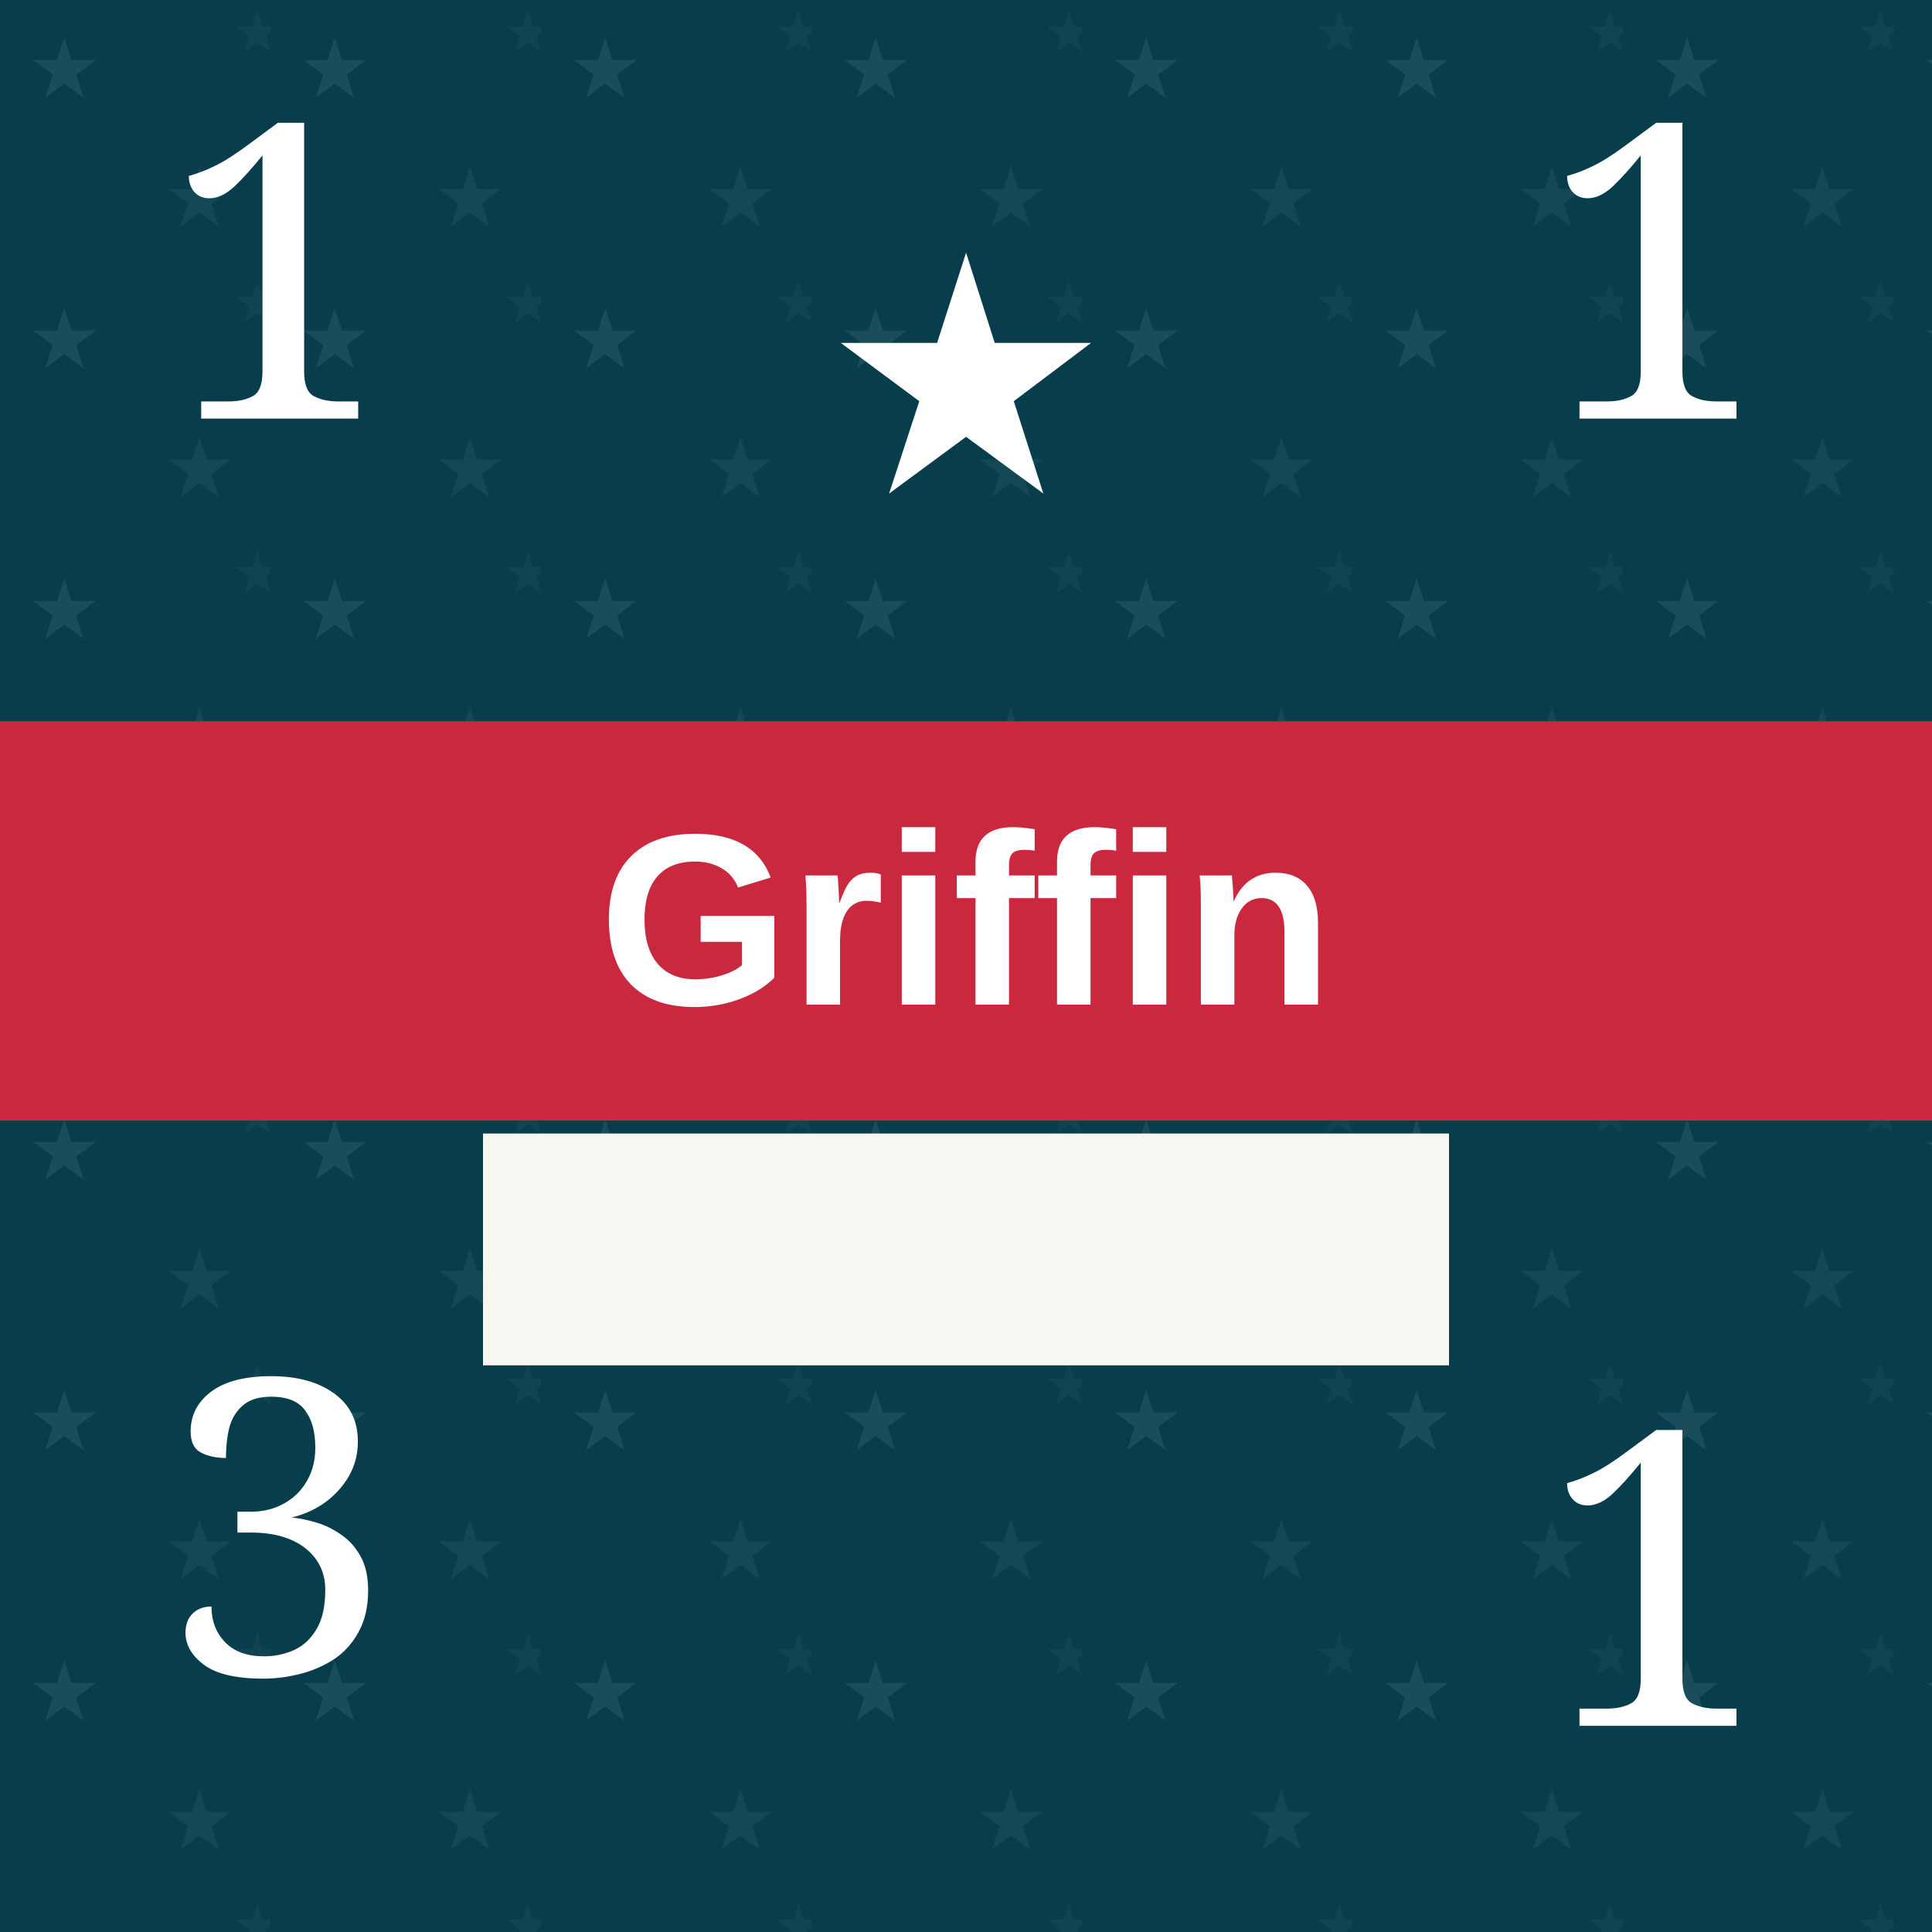
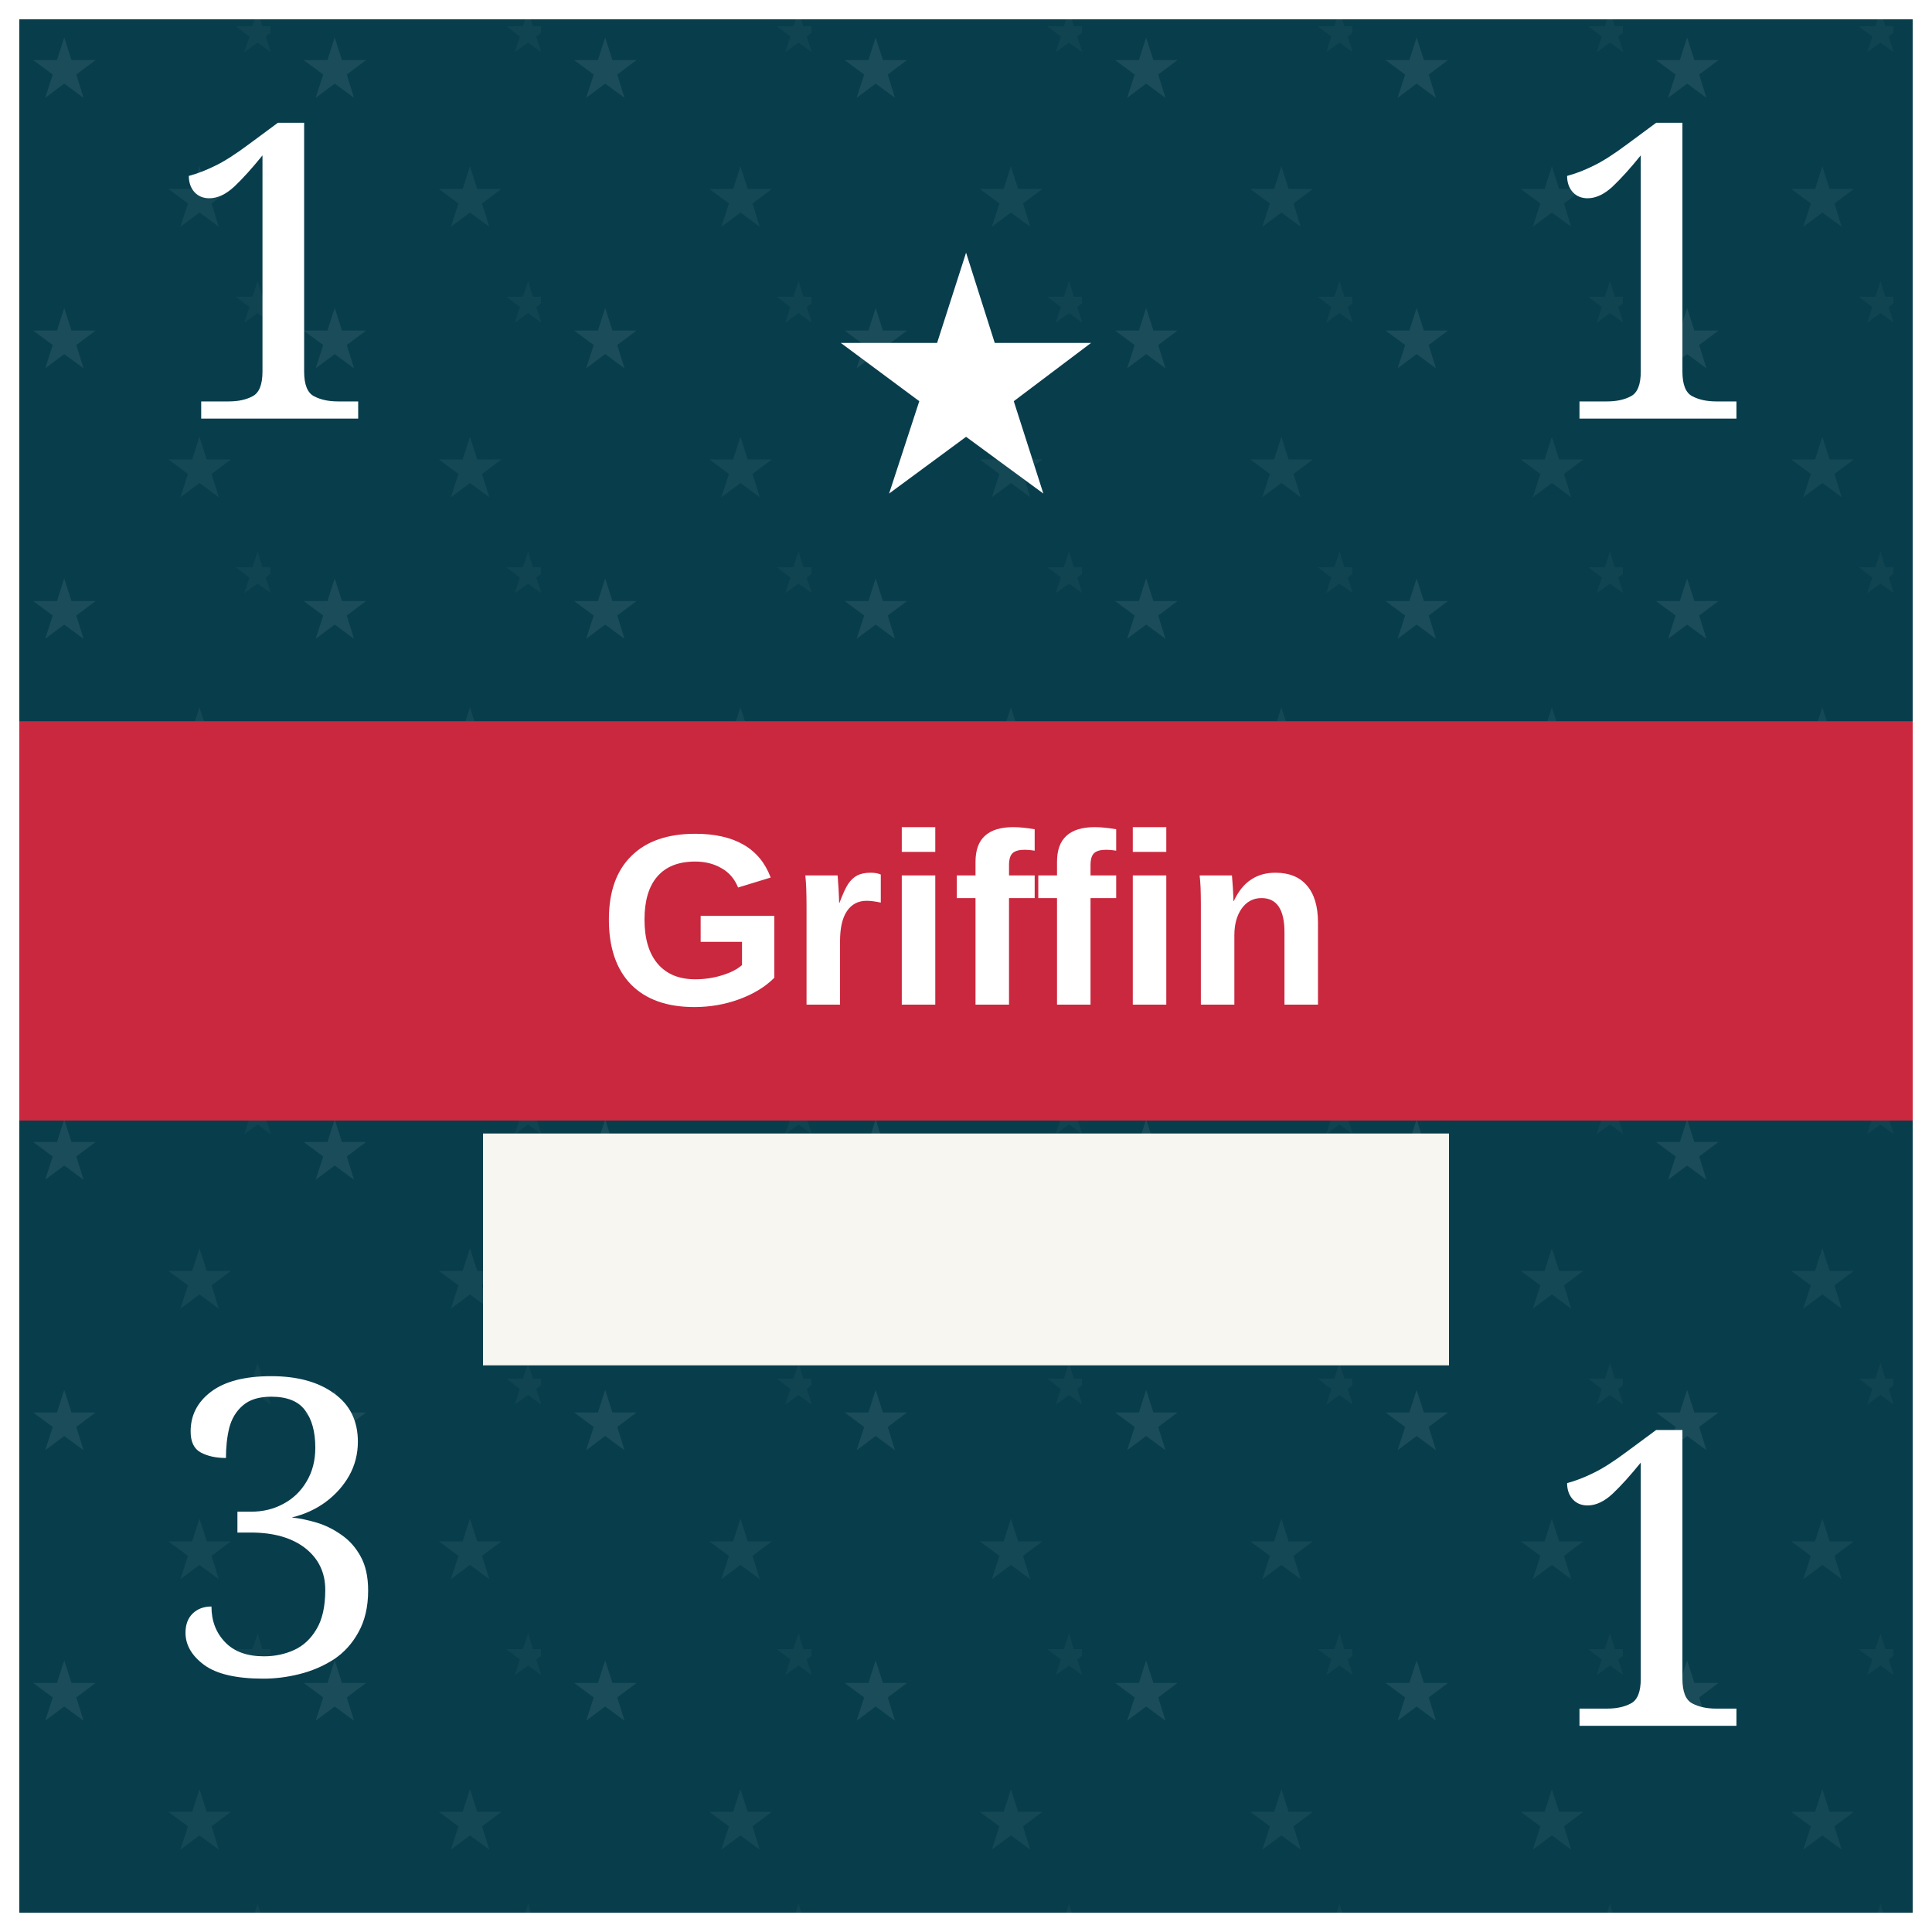
<svg xmlns="http://www.w3.org/2000/svg" viewBox="0 0 100 100" role="img" aria-labelledby="title desc">
  <defs>
    <pattern id="blueTexture" width="6" height="6" patternUnits="userSpaceOnUse">
      <rect width="6" height="6" fill="#083d4c" />
      <path d="M0 1H6 M0 4H6" stroke="#b7d0c6" stroke-opacity=".11" stroke-width="0.33" />
      <path d="M1.67 0V6 M4.67 0V6" stroke="#d3e0d2" stroke-opacity=".08" stroke-width="0.33" />
    </pattern>
    <pattern id="americanLeaderTexture" width="14" height="14" patternUnits="userSpaceOnUse">
      <rect width="14" height="14" fill="#083d4c" />
      <text x="3.33" y="5" fill="#b7d0c6" fill-opacity=".11" font-family="Georgia, serif" font-size="4.33" text-anchor="middle">★</text>
      <text x="10.33" y="11.67" fill="#b7d0c6" fill-opacity=".08" font-family="Georgia, serif" font-size="4.33" text-anchor="middle">★</text>
      <text x="13.33" y="2.67" fill="#b7d0c6" fill-opacity=".05" font-family="Georgia, serif" font-size="3" text-anchor="middle">★</text>
    </pattern>
    <pattern id="redTexture" width="8" height="8" patternUnits="userSpaceOnUse">
      <rect width="8" height="8" fill="#d94234" />
      <path d="M0 0L8 8M8 0L0 8" stroke="#ffc0a4" stroke-opacity=".14" stroke-width="0.67" />
      <path d="M2 0V8M6 0V8" stroke="#831e22" stroke-opacity=".14" stroke-width="0.67" />
    </pattern>
    <pattern id="blackTexture" width="4" height="4" patternUnits="userSpaceOnUse" patternTransform="rotate(35)">
      <rect width="4" height="4" fill="#101214" />
      <path d="M0 0.67H4" stroke="#6a6a6a" stroke-opacity=".35" stroke-width="0.33" />
    </pattern>
    <filter id="shadow" x="-15%" y="-15%" width="130%" height="130%">
      <feDropShadow dx="0" dy="0.67" stdDeviation="0.67" flood-opacity=".38" />
    </filter>
  </defs>
  <rect width="100" height="100" fill="url(#americanLeaderTexture)" />
  <text x="14.33" y="21.67" fill="#fff" font-family="Georgia, serif" font-size="21.33" text-anchor="middle">1</text>
  <text x="50" y="25.33" fill="#fff" font-family="Georgia, serif" font-size="17.33" text-anchor="middle">★</text>
  <text x="85.67" y="21.67" fill="#fff" font-family="Georgia, serif" font-size="21.33" text-anchor="middle">1</text>
  <rect y="37.33" width="100" height="20.67" fill="#c9283e" />
  <text x="50" y="52" fill="#fff" font-family="Arial, sans-serif" font-size="12.67" font-weight="bold" text-anchor="middle">Griffin</text>
  <rect x="25" y="58.67" width="50" height="12" fill="#f7f6f0" />
  <text x="14.33" y="86.67" fill="#fff" font-family="Georgia, serif" font-size="21.33" text-anchor="middle">3</text>
  <text x="85.67" y="89.33" fill="#fff" font-family="Georgia, serif" font-size="21.33" text-anchor="middle">1</text>
+   <rect x="0.5" y="0.5" width="99" height="99" fill="none" stroke="#fff" stroke-width="1" />
</svg>
